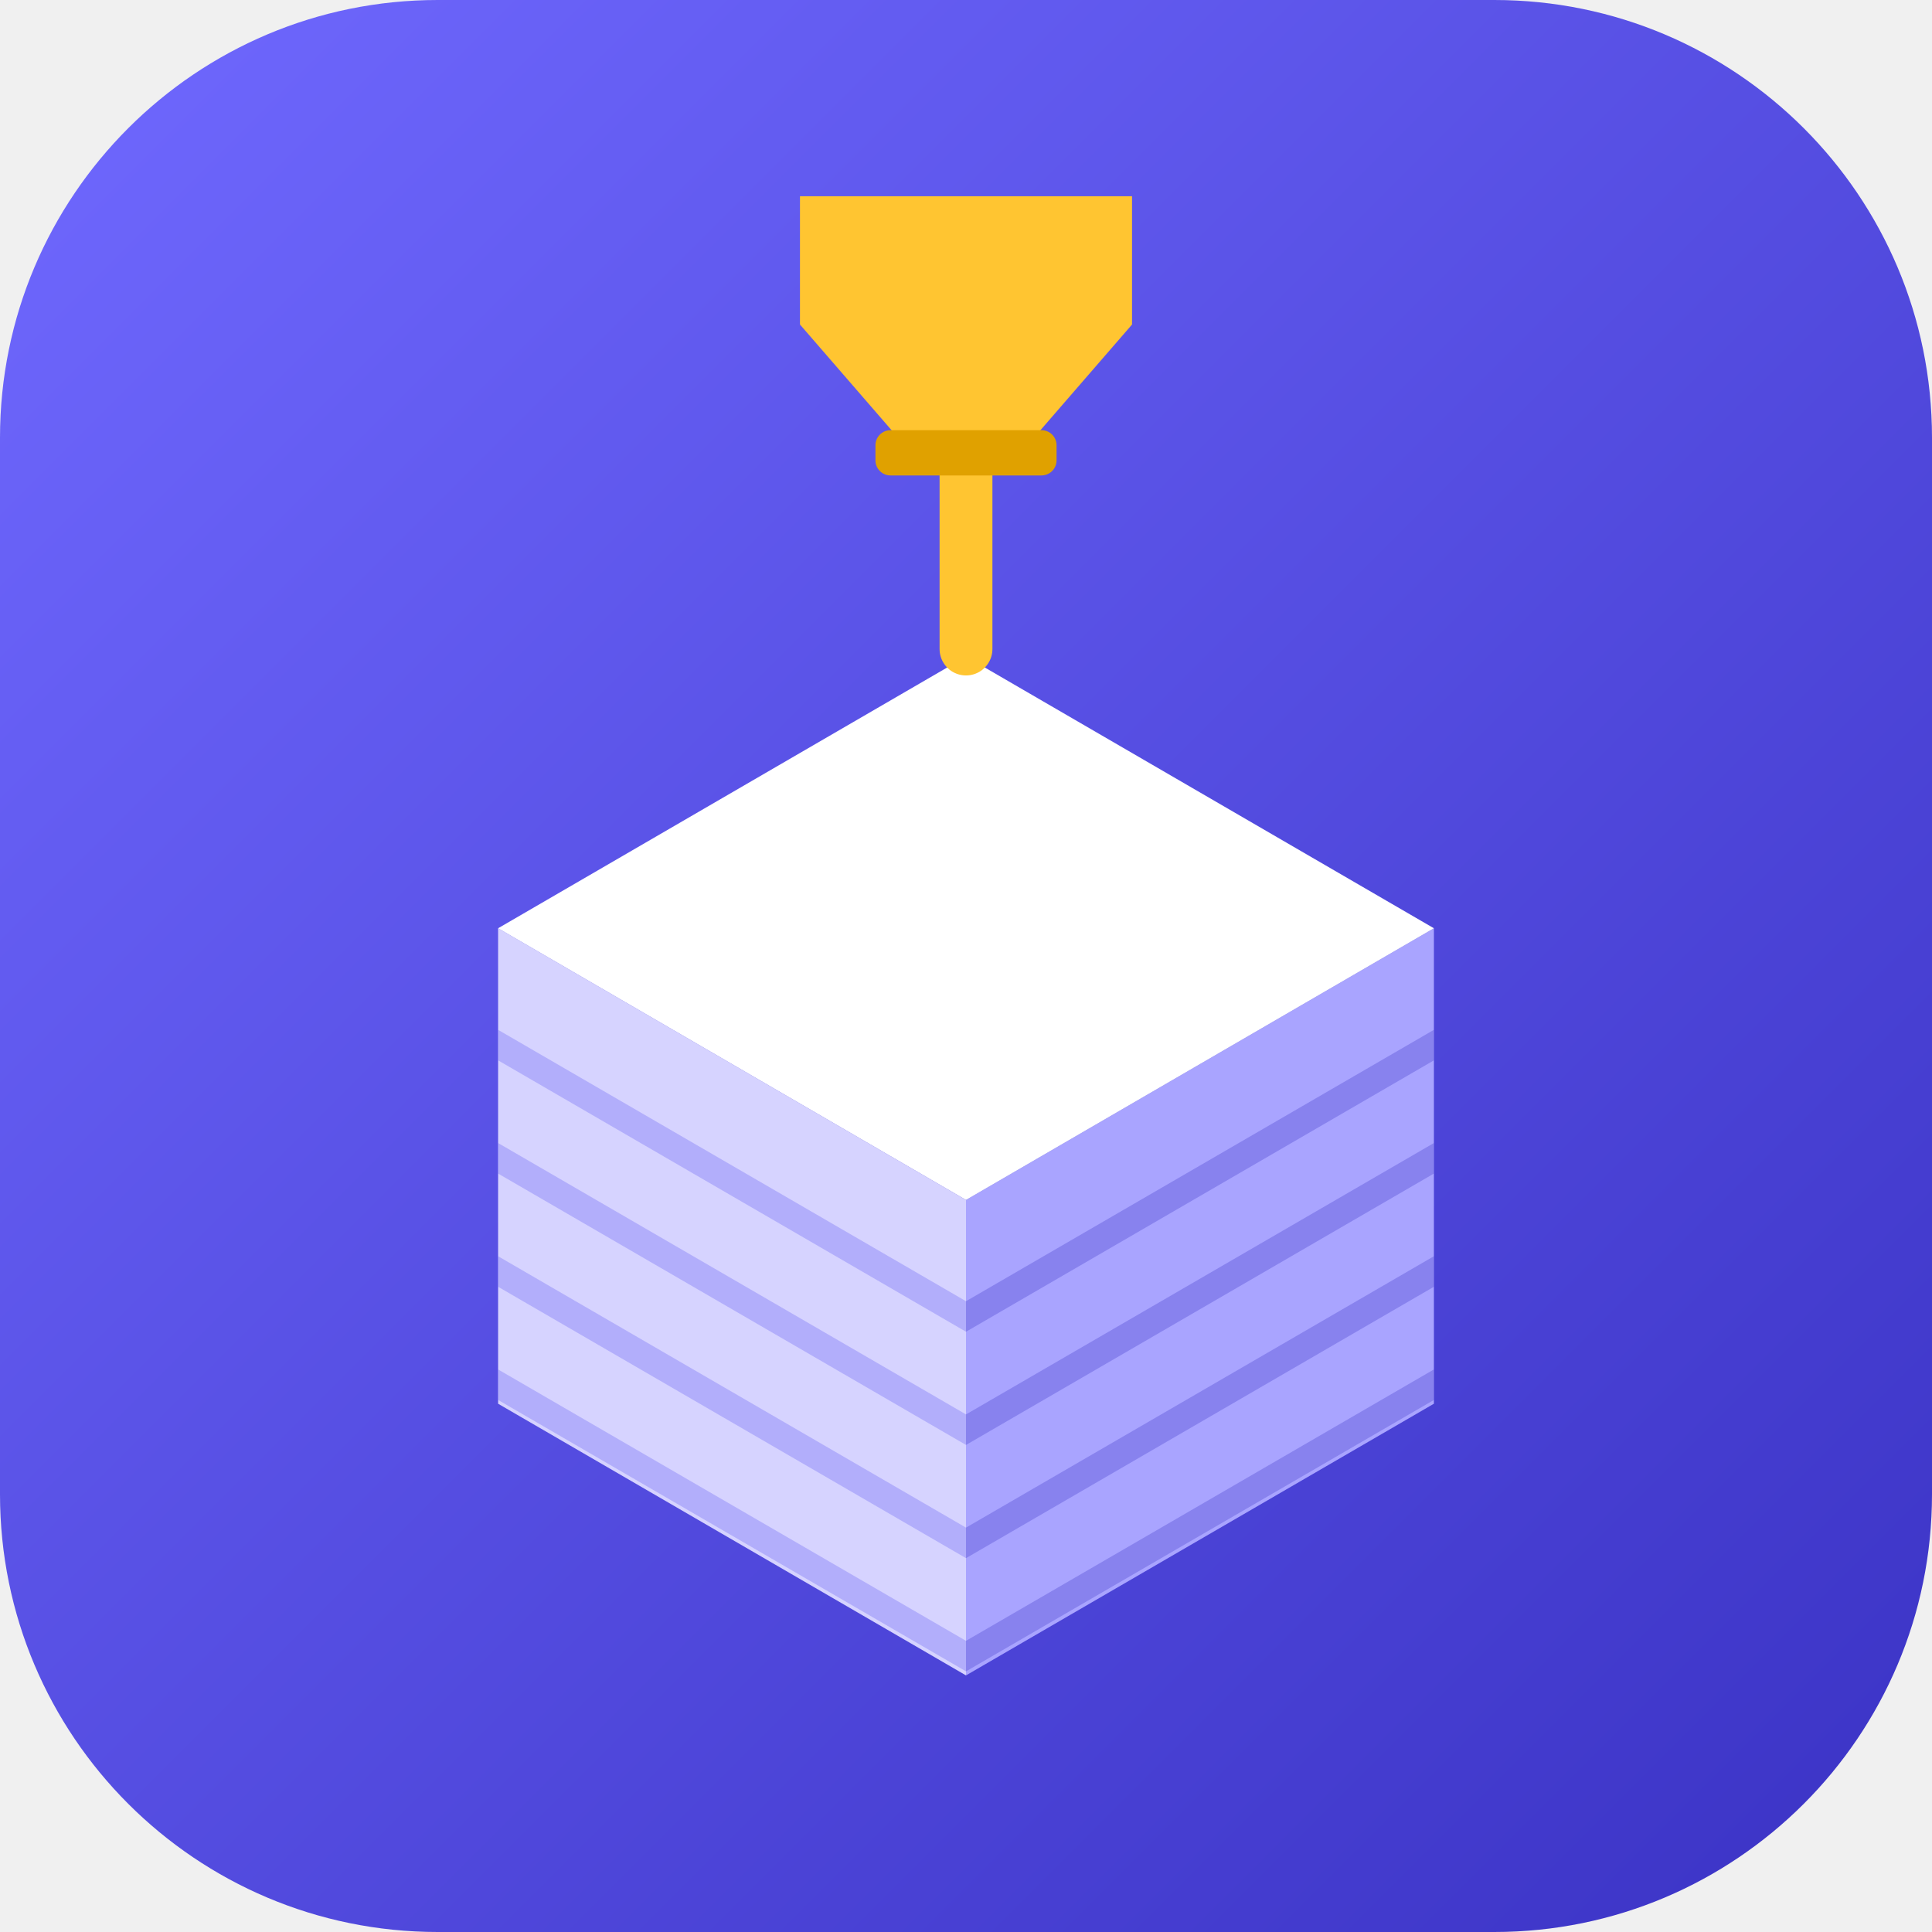
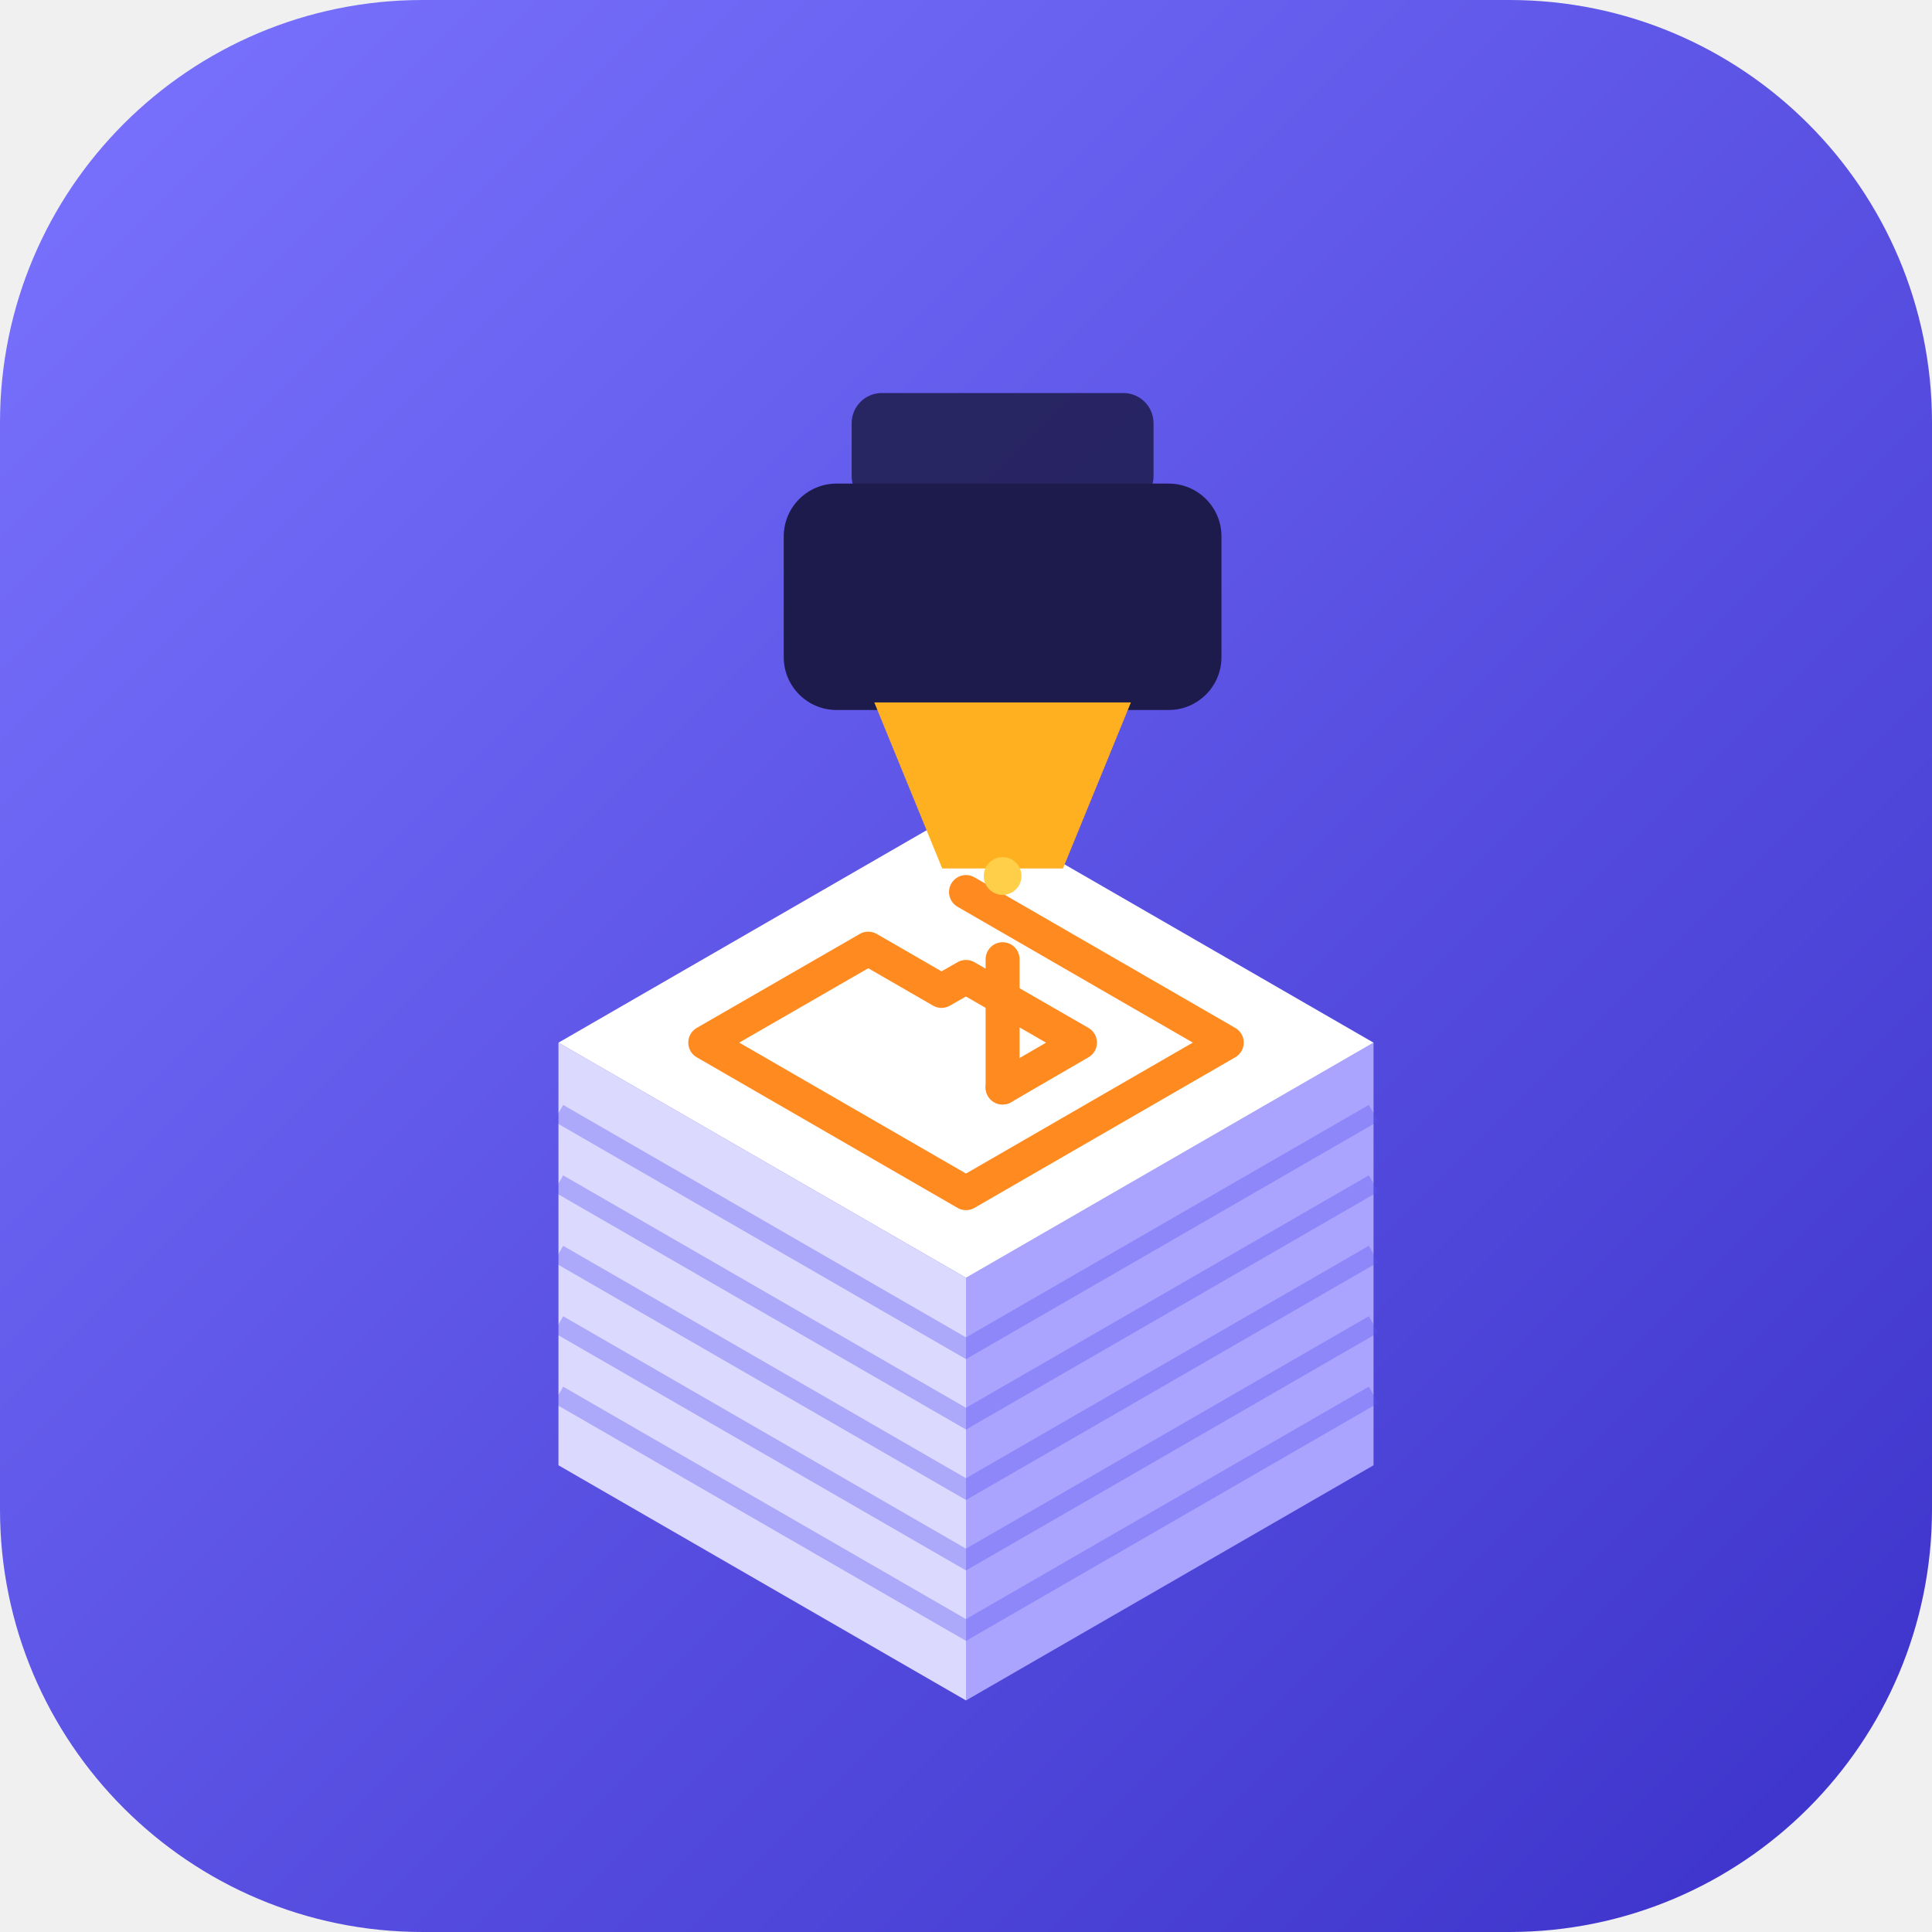
<svg xmlns="http://www.w3.org/2000/svg" viewBox="0 0 512 512">
  <defs>
    <linearGradient id="g" x1="0" y1="0" x2="1" y2="1">
-       <stop offset="0" stop-color="#7069ff" />
-       <stop offset="1" stop-color="#3a32c4" />
+       <stop offset="0" stop-color="#7b74ff" />
+       <stop offset="1" stop-color="#3b31c9" />
    </linearGradient>
-     <clipPath id="l">
-       <path d="M132 246 256 318v126L132 372z" />
-     </clipPath>
-     <clipPath id="r">
-       <path d="M256 318 380 246v126L256 444z" />
-     </clipPath>
  </defs>
-   <rect width="512" height="512" rx="116" fill="url(#g)" />
-   <path d="M256 318 132 246v126l124 72z" fill="#d6d3ff" />
-   <path d="M256 318 380 246v126l-124 72z" fill="#a9a4ff" />
-   <g clip-path="url(#l)" stroke="#5750f1" stroke-opacity=".28" stroke-width="7">
-     <path d="M120 270l150 87M120 300l150 87M120 330l150 87M120 360l150 87" />
+   <rect width="512" height="512" rx="112" fill="url(#g)" />
+   <path d="M148 276.316 L256 338.632 L256 450.632 L148 388.316Z" fill="#dcd9ff" />
+   <path d="M364 276.316 L256 338.632 L256 450.632 L364 388.316Z" fill="#aaa4ff" />
+   <path d="M148 294.983 L256 357.299 L364 294.983" fill="none" stroke="#5750f1" stroke-opacity="0.35" stroke-width="5" />
+   <path d="M148 313.649 L256 375.965 L364 313.649" fill="none" stroke="#5750f1" stroke-opacity="0.35" stroke-width="5" />
+   <path d="M148 332.316 L256 394.632 L364 332.316" fill="none" stroke="#5750f1" stroke-opacity="0.35" stroke-width="5" />
+   <path d="M148 350.983 L256 413.299 L364 350.983" fill="none" stroke="#5750f1" stroke-opacity="0.35" stroke-width="5" />
+   <path d="M148 369.649 L256 431.965 L364 369.649" fill="none" stroke="#5750f1" stroke-opacity="0.35" stroke-width="5" />
+   <path d="M256 214 L364 276.316 L256 338.632 L148 276.316Z" fill="#ffffff" />
+   <path d="M256.0 236.4 L325.1 276.3 L256.0 316.2 L186.9 276.3 L230.1 251.4 L249.5 262.6 L256.0 258.9 L286.2 276.3 L265.7 288.2" fill="none" stroke="#ff8a1f" stroke-width="9" stroke-linecap="round" stroke-linejoin="round" />
+   <path d="M265.7 254.2 V288.2" stroke="#ff8a1f" stroke-width="9" stroke-linecap="round" />
+   <g transform="translate(9.7,0)">
+     <rect x="198" y="128.156" width="116" height="60" rx="14" fill="#1d1b4b" />
+     <rect x="216" y="104.156" width="80" height="30" rx="8" fill="#1d1b4b" opacity=".85" />
+     <path d="M222 186.156 h68 l-18 44 h-32z" fill="#ffb020" />
+     <circle cx="256" cy="232.156" r="5" fill="#ffcf4a" />
  </g>
-   <g clip-path="url(#r)" stroke="#3a32c4" stroke-opacity=".3" stroke-width="7">
-     <path d="M392 270l-150 87M392 300l-150 87M392 330l-150 87M392 360l-150 87" />
-   </g>
-   <path d="M256 174 380 246 256 318 132 246z" fill="#fff" />
-   <path d="M256 92v80" stroke="#ffc531" stroke-width="14" stroke-linecap="round" />
-   <path d="M212 52h88v34l-26 30h-36l-26-30z" fill="#ffc531" />
-   <rect x="232" y="114" width="48" height="12" rx="4" fill="#e0a100" />
</svg>
